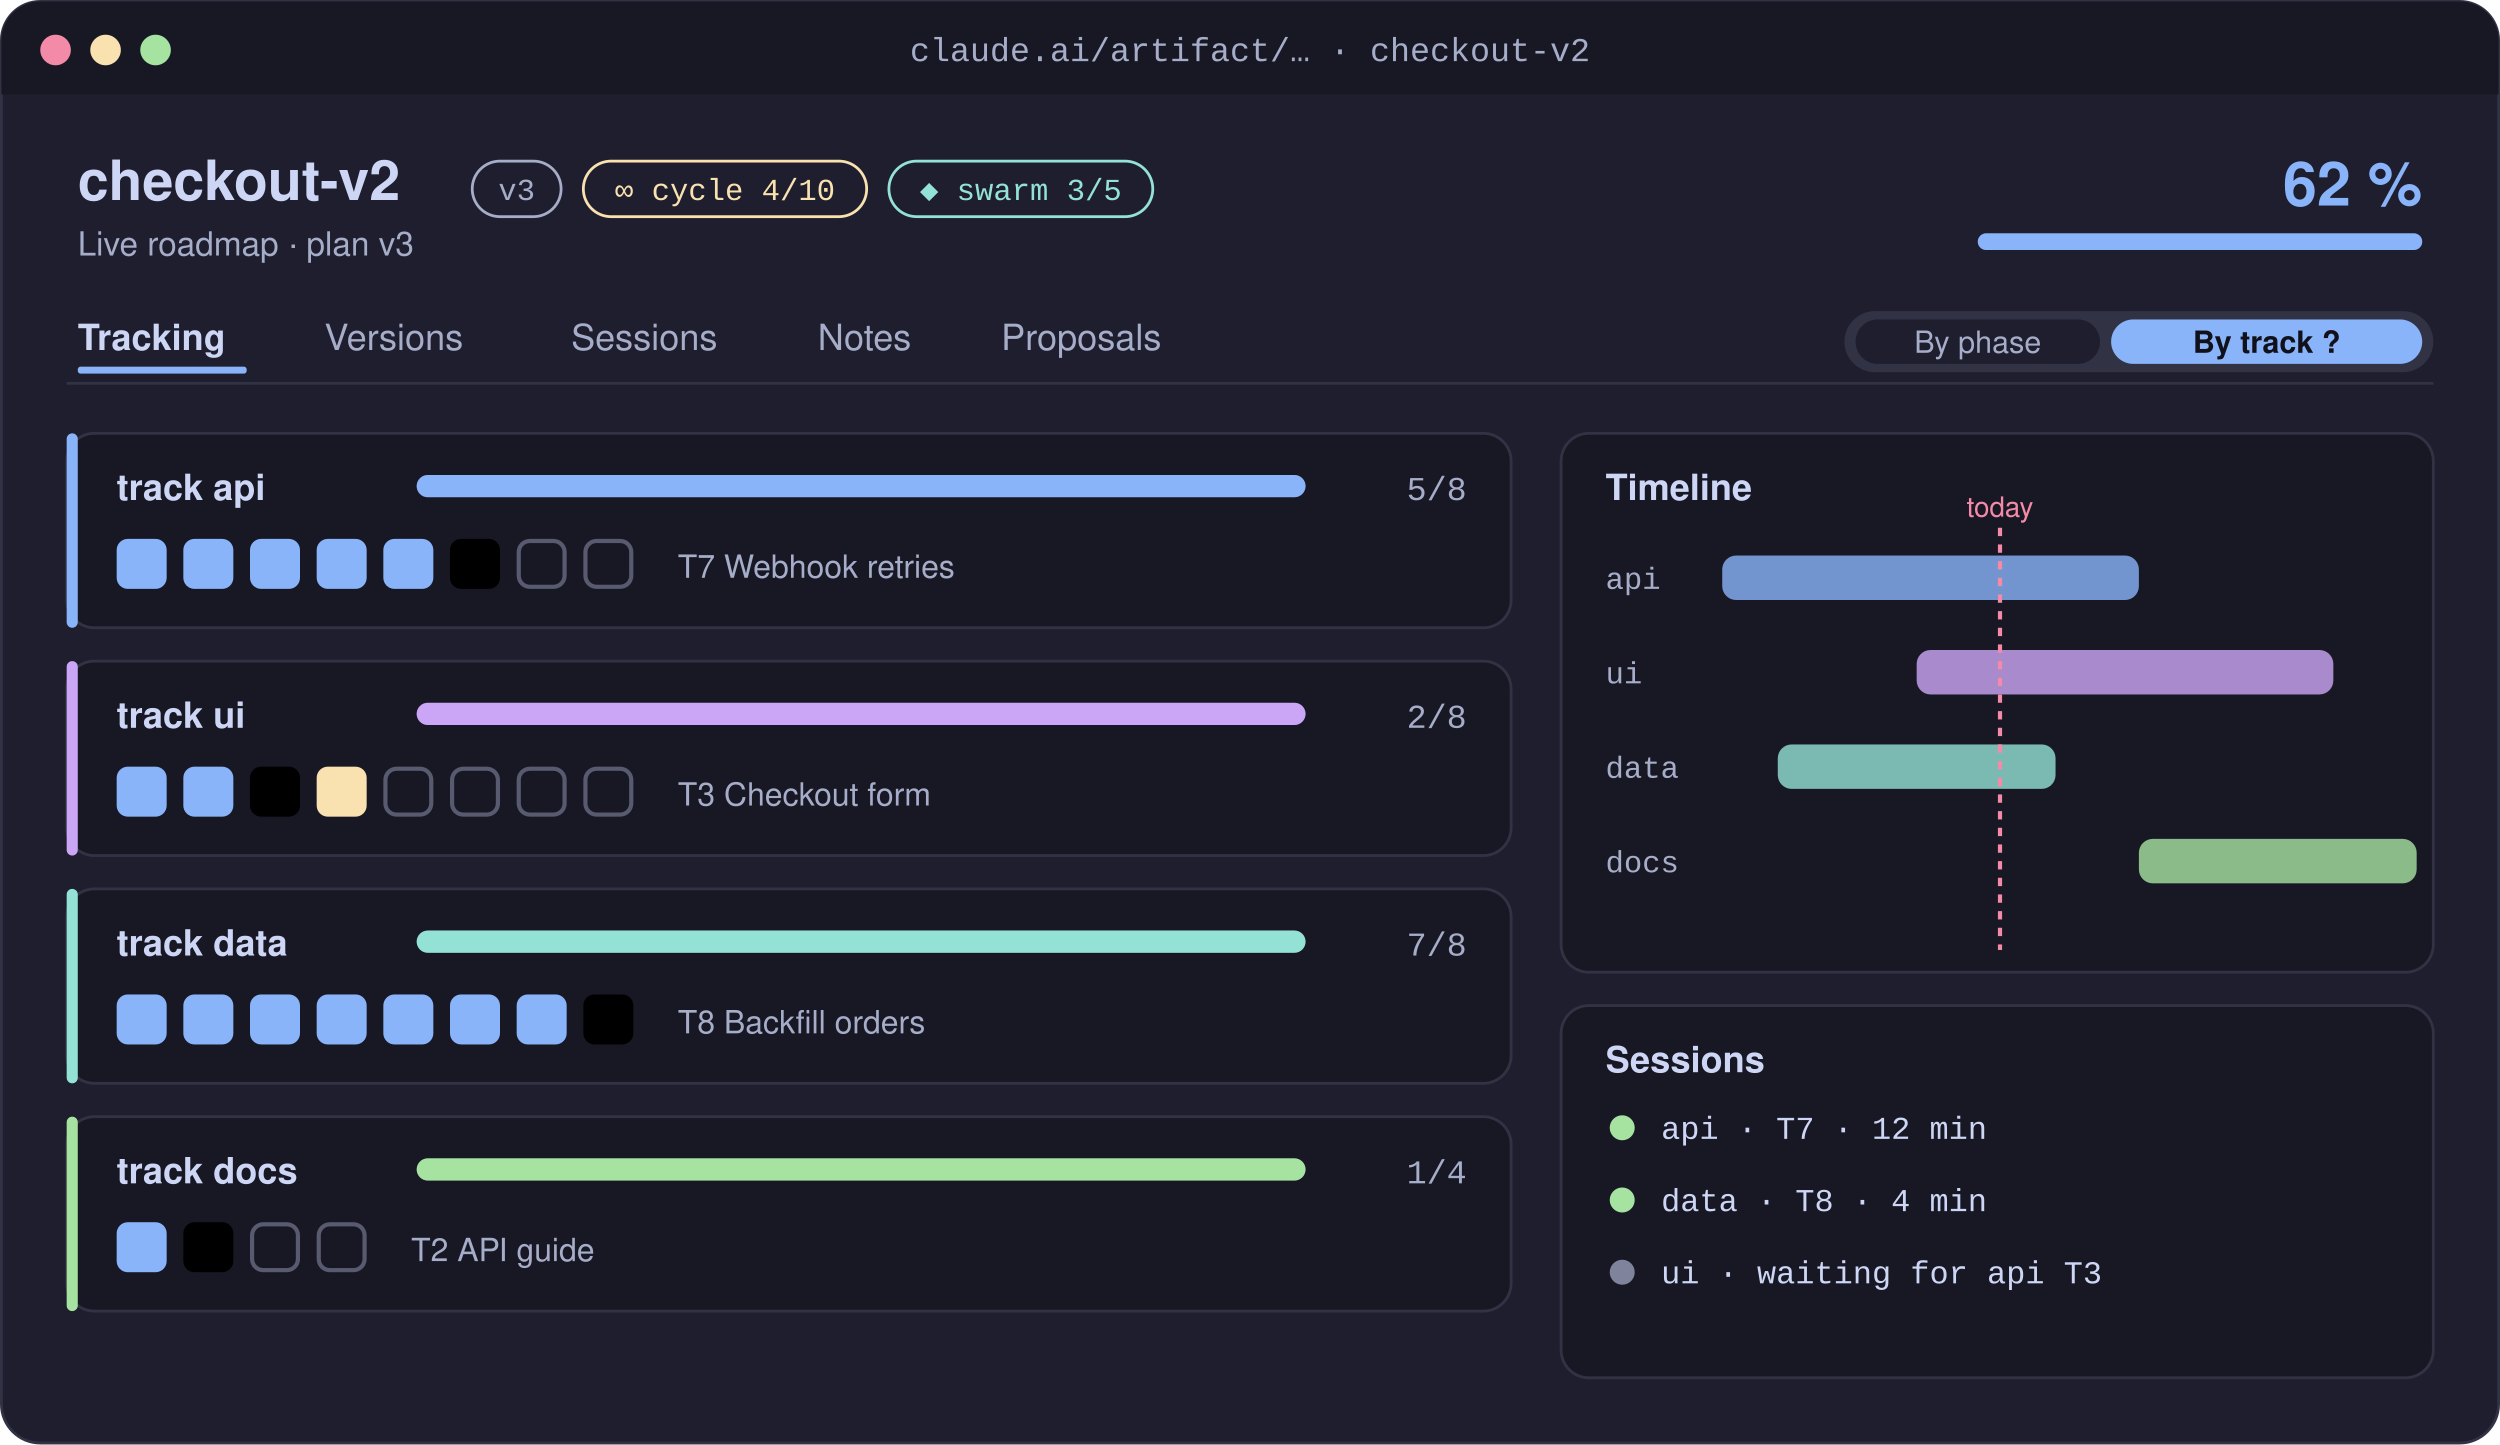
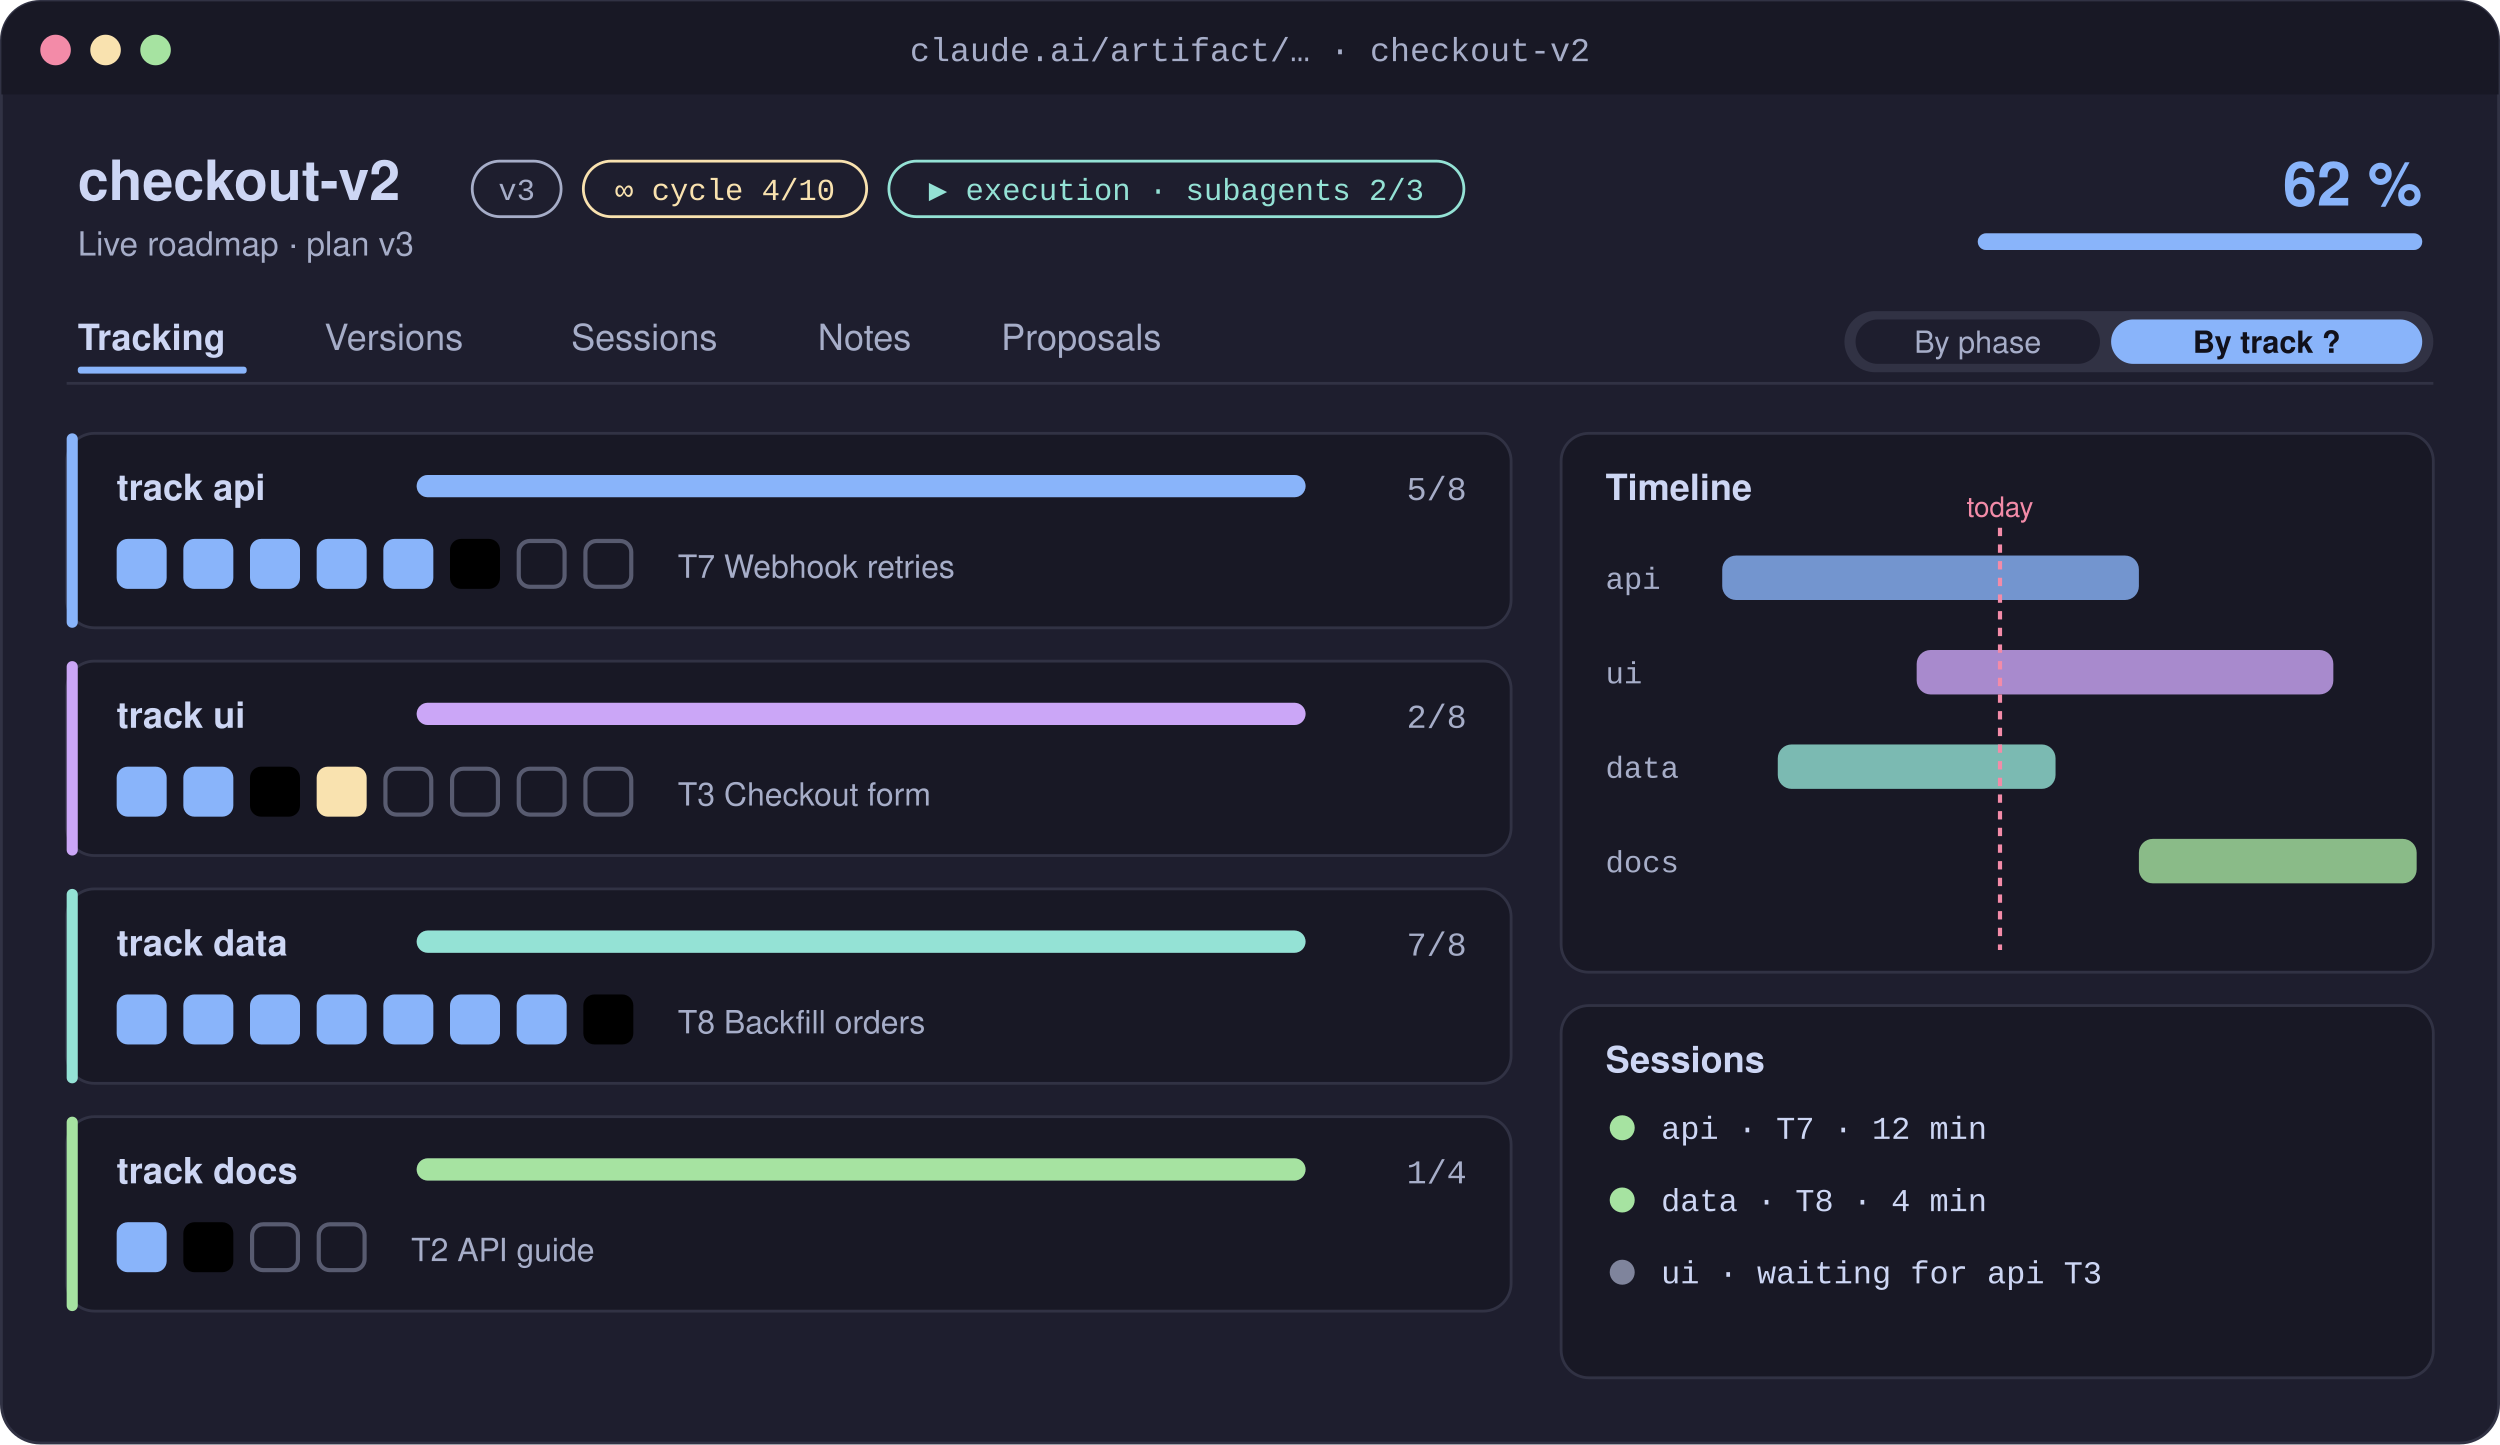
<svg xmlns="http://www.w3.org/2000/svg" width="900" height="520" viewBox="0 0 900 520" role="img" aria-labelledby="t d">
  <style>
text{font-family:-apple-system,BlinkMacSystemFont,'Segoe UI',Helvetica,Arial,sans-serif;fill:#cdd6f4}
.m{font-family:ui-monospace,SFMono-Regular,'SF Mono',Menlo,Consolas,'Liberation Mono',monospace}
.dim{fill:#a6adc8}
.faint{fill:#7f849c}
.flow{stroke-dasharray:4 6;animation:dash 1s linear infinite}
.spin{transform-box:fill-box;transform-origin:center;animation:spin 1s linear infinite}
.blink{animation:blink 1.1s steps(1) infinite}
@keyframes dash{to{stroke-dashoffset:-20}}
@keyframes spin{to{transform:rotate(360deg)}}
@keyframes blink{50%{opacity:0}}
@keyframes g0{0%{transform:scaleX(0.55)}80%{transform:scaleX(0.68)}100%{transform:scaleX(0.68)}}
.g0{transform-box:fill-box;transform-origin:left center;animation:g0 12s ease-in-out 0s infinite both}
@keyframes g1{0%{transform:scaleX(0.625)}70%{transform:scaleX(0.75)}100%{transform:scaleX(0.75)}}
.g1{transform-box:fill-box;transform-origin:left center;animation:g1 12s ease-in-out 0s infinite both}
@keyframes g2{0%{transform:scaleX(0.25)}70%{transform:scaleX(0.375)}100%{transform:scaleX(0.375)}}
.g2{transform-box:fill-box;transform-origin:left center;animation:g2 12s ease-in-out 0s infinite both}
@keyframes g3{0%{transform:scaleX(0.875)}70%{transform:scaleX(1)}100%{transform:scaleX(1)}}
.g3{transform-box:fill-box;transform-origin:left center;animation:g3 12s ease-in-out 0s infinite both}
@keyframes g4{0%{transform:scaleX(0.25)}70%{transform:scaleX(0.5)}100%{transform:scaleX(0.5)}}
.g4{transform-box:fill-box;transform-origin:left center;animation:g4 12s ease-in-out 0s infinite both}
@keyframes wip{0%{fill:#fab387;opacity:1}25%{opacity:.45}50%{opacity:1}65%{fill:#fab387}70%{fill:#89b4fa}100%{fill:#89b4fa}}
.wip{animation:wip 12s ease-in-out infinite both}
@keyframes pulse{50%{opacity:.35}}
.pulse{animation:pulse 2s ease-in-out infinite}
@media (prefers-reduced-motion:reduce){*{animation:none!important}}
</style>
  <rect x="0.5" y="0.5" width="899" height="519" rx="14" fill="#1e1e2e" stroke="#313244" stroke-width="1" />
  <path d="M0.5 14.5a14 14 0 0 1 14-14h871a14 14 0 0 1 14 14v19.5h-899z" fill="#181825" />
  <circle cx="20" cy="18" r="5.5" fill="#f38ba8" />
  <circle cx="38" cy="18" r="5.5" fill="#f9e2af" />
  <circle cx="56" cy="18" r="5.5" fill="#a6e3a1" />
  <text x="450" y="22" font-size="12" class="m dim" text-anchor="middle">claude.ai/artifact/… · checkout-v2</text>
  <text x="28" y="72" font-size="20" font-weight="700">checkout-v2</text>
  <text x="28" y="92" font-size="12" class="dim">Live roadmap · plan v3</text>
  <rect x="170" y="58" width="32" height="20" rx="10" fill="none" stroke="#a6adc8" stroke-width="1" />
  <text x="186" y="72" font-size="11" class="m" style="fill:#a6adc8" text-anchor="middle">v3</text>
  <rect x="210" y="58" width="102" height="20" rx="10" fill="none" stroke="#f9e2af" stroke-width="1" />
  <text x="261" y="72" font-size="11" class="m" style="fill:#f9e2af" text-anchor="middle">∞ cycle 4/10</text>
-   <rect x="320" y="58" width="95" height="20" rx="10" fill="none" stroke="#94e2d5" stroke-width="1" />
-   <text x="367.5" y="72" font-size="11" class="m" style="fill:#94e2d5" text-anchor="middle">◆ swarm 3/5</text>
+   <rect x="320" y="58" width="207" height="20" rx="10" fill="none" stroke="#94e2d5" stroke-width="1" />
+   <text x="423.5" y="72" font-size="11" class="m" style="fill:#94e2d5" text-anchor="middle">▶ execution · subagents 2/3</text>
  <text x="872" y="74" font-size="22" style="fill:#89b4fa" font-weight="700" text-anchor="end">62 %</text>
  <rect x="712" y="84" width="160" height="6" rx="3" fill="#45475a" />
  <rect x="712" y="84" width="160" height="6" rx="3" fill="#89b4fa" class="g0" />
  <text x="28" y="126" font-size="13" style="fill:#cdd6f4" font-weight="700">Tracking</text>
  <rect x="28" y="132" width="60.8" height="2.5" rx="1" fill="#89b4fa" />
  <text x="116.8" y="126" font-size="13" style="fill:#a6adc8" font-weight="400">Versions</text>
  <text x="205.6" y="126" font-size="13" style="fill:#a6adc8" font-weight="400">Sessions</text>
  <text x="294.4" y="126" font-size="13" style="fill:#a6adc8" font-weight="400">Notes</text>
  <text x="360.4" y="126" font-size="13" style="fill:#a6adc8" font-weight="400">Proposals</text>
  <path d="M24 138H876" stroke="#313244" />
  <rect x="664" y="112" width="212" height="22" rx="11" fill="#313244" />
  <rect x="668" y="115" width="88" height="16" rx="8" fill="#1e1e2e" />
  <text x="712" y="127" font-size="11" class="dim" text-anchor="middle">By phase</text>
  <rect x="760" y="115" width="112" height="16" rx="8" fill="#89b4fa" />
  <text x="816" y="127" font-size="11" style="fill:#11111b" font-weight="600" text-anchor="middle">By track ?</text>
  <rect x="24" y="156" width="520" height="70" rx="10" fill="#181825" stroke="#313244" stroke-width="1" />
  <rect x="24" y="156" width="4" height="70" rx="2" fill="#89b4fa" />
  <text x="42" y="180" font-size="13" font-weight="700">track api</text>
  <text x="528" y="180" font-size="12" class="m dim" text-anchor="end">5/8</text>
  <rect x="150" y="171" width="320" height="8" rx="4" fill="#45475a" />
  <rect x="150" y="171" width="320" height="8" rx="4" fill="#89b4fa" class="g1" />
  <rect x="42" y="194" width="18" height="18" rx="4" fill="#89b4fa" />
  <rect x="66" y="194" width="18" height="18" rx="4" fill="#89b4fa" />
  <rect x="90" y="194" width="18" height="18" rx="4" fill="#89b4fa" />
  <rect x="114" y="194" width="18" height="18" rx="4" fill="#89b4fa" />
  <rect x="138" y="194" width="18" height="18" rx="4" fill="#89b4fa" />
  <rect x="162" y="194" width="18" height="18" rx="4" class="wip" />
  <rect x="186.75" y="194.75" width="16.5" height="16.5" rx="4" fill="none" stroke="#585b70" stroke-width="1.5" />
  <rect x="210.75" y="194.75" width="16.5" height="16.5" rx="4" fill="none" stroke="#585b70" stroke-width="1.5" />
  <text x="244" y="208" font-size="11.5" class="dim">T7 Webhook retries</text>
  <rect x="24" y="238" width="520" height="70" rx="10" fill="#181825" stroke="#313244" stroke-width="1" />
  <rect x="24" y="238" width="4" height="70" rx="2" fill="#cba6f7" />
  <text x="42" y="262" font-size="13" font-weight="700">track ui</text>
  <text x="528" y="262" font-size="12" class="m dim" text-anchor="end">2/8</text>
  <rect x="150" y="253" width="320" height="8" rx="4" fill="#45475a" />
  <rect x="150" y="253" width="320" height="8" rx="4" fill="#cba6f7" class="g2" />
  <rect x="42" y="276" width="18" height="18" rx="4" fill="#89b4fa" />
  <rect x="66" y="276" width="18" height="18" rx="4" fill="#89b4fa" />
  <rect x="90" y="276" width="18" height="18" rx="4" class="wip" />
  <rect x="114" y="276" width="18" height="18" rx="4" fill="#f9e2af" />
  <rect x="138.75" y="276.75" width="16.5" height="16.5" rx="4" fill="none" stroke="#585b70" stroke-width="1.5" />
  <rect x="162.75" y="276.75" width="16.5" height="16.5" rx="4" fill="none" stroke="#585b70" stroke-width="1.5" />
  <rect x="186.75" y="276.75" width="16.5" height="16.5" rx="4" fill="none" stroke="#585b70" stroke-width="1.5" />
  <rect x="210.75" y="276.75" width="16.5" height="16.5" rx="4" fill="none" stroke="#585b70" stroke-width="1.5" />
  <text x="244" y="290" font-size="11.5" class="dim">T3 Checkout form</text>
  <rect x="24" y="320" width="520" height="70" rx="10" fill="#181825" stroke="#313244" stroke-width="1" />
  <rect x="24" y="320" width="4" height="70" rx="2" fill="#94e2d5" />
  <text x="42" y="344" font-size="13" font-weight="700">track data</text>
  <text x="528" y="344" font-size="12" class="m dim" text-anchor="end">7/8</text>
  <rect x="150" y="335" width="320" height="8" rx="4" fill="#45475a" />
  <rect x="150" y="335" width="320" height="8" rx="4" fill="#94e2d5" class="g3" />
  <rect x="42" y="358" width="18" height="18" rx="4" fill="#89b4fa" />
  <rect x="66" y="358" width="18" height="18" rx="4" fill="#89b4fa" />
  <rect x="90" y="358" width="18" height="18" rx="4" fill="#89b4fa" />
  <rect x="114" y="358" width="18" height="18" rx="4" fill="#89b4fa" />
  <rect x="138" y="358" width="18" height="18" rx="4" fill="#89b4fa" />
  <rect x="162" y="358" width="18" height="18" rx="4" fill="#89b4fa" />
  <rect x="186" y="358" width="18" height="18" rx="4" fill="#89b4fa" />
  <rect x="210" y="358" width="18" height="18" rx="4" class="wip" />
  <text x="244" y="372" font-size="11.5" class="dim">T8 Backfill orders</text>
  <rect x="24" y="402" width="520" height="70" rx="10" fill="#181825" stroke="#313244" stroke-width="1" />
  <rect x="24" y="402" width="4" height="70" rx="2" fill="#a6e3a1" />
  <text x="42" y="426" font-size="13" font-weight="700">track docs</text>
  <text x="528" y="426" font-size="12" class="m dim" text-anchor="end">1/4</text>
  <rect x="150" y="417" width="320" height="8" rx="4" fill="#45475a" />
  <rect x="150" y="417" width="320" height="8" rx="4" fill="#a6e3a1" class="g4" />
  <rect x="42" y="440" width="18" height="18" rx="4" fill="#89b4fa" />
  <rect x="66" y="440" width="18" height="18" rx="4" class="wip" />
  <rect x="90.75" y="440.75" width="16.5" height="16.5" rx="4" fill="none" stroke="#585b70" stroke-width="1.5" />
  <rect x="114.75" y="440.75" width="16.5" height="16.5" rx="4" fill="none" stroke="#585b70" stroke-width="1.5" />
  <text x="148" y="454" font-size="11.5" class="dim">T2 API guide</text>
  <rect x="562" y="156" width="314" height="194" rx="10" fill="#181825" stroke="#313244" stroke-width="1" />
  <text x="578" y="180" font-size="13" font-weight="700">Timeline</text>
  <text x="578" y="212" font-size="11" class="m dim">api</text>
  <rect x="620" y="200" width="150" height="16" rx="5" fill="#89b4fa" fill-opacity=".8" />
  <text x="578" y="246" font-size="11" class="m dim">ui</text>
  <rect x="690" y="234" width="150" height="16" rx="5" fill="#cba6f7" fill-opacity=".8" />
  <text x="578" y="280" font-size="11" class="m dim">data</text>
  <rect x="640" y="268" width="100" height="16" rx="5" fill="#94e2d5" fill-opacity=".8" />
  <text x="578" y="314" font-size="11" class="m dim">docs</text>
  <rect x="770" y="302" width="100" height="16" rx="5" fill="#a6e3a1" fill-opacity=".8" />
  <path d="M720 190V342" stroke="#f38ba8" stroke-width="1.5" stroke-dasharray="3 3" />
  <text x="720" y="186" font-size="10" style="fill:#f38ba8" text-anchor="middle">today</text>
  <rect x="562" y="362" width="314" height="134" rx="10" fill="#181825" stroke="#313244" stroke-width="1" />
  <text x="578" y="386" font-size="13" font-weight="700">Sessions</text>
  <circle cx="584" cy="406" r="4.5" fill="#a6e3a1" class="pulse" />
  <text x="598" y="410" font-size="11.5" class="m">api · T7 · 12 min</text>
  <circle cx="584" cy="432" r="4.5" fill="#a6e3a1" class="pulse" />
  <text x="598" y="436" font-size="11.5" class="m">data · T8 · 4 min</text>
  <circle cx="584" cy="458" r="4.5" fill="#7f849c" />
  <text x="598" y="462" font-size="11.5" class="m">ui · waiting for api T3</text>
  <rect x="24" y="486" width="520" height="0.01" rx="8" fill="none" />
</svg>
